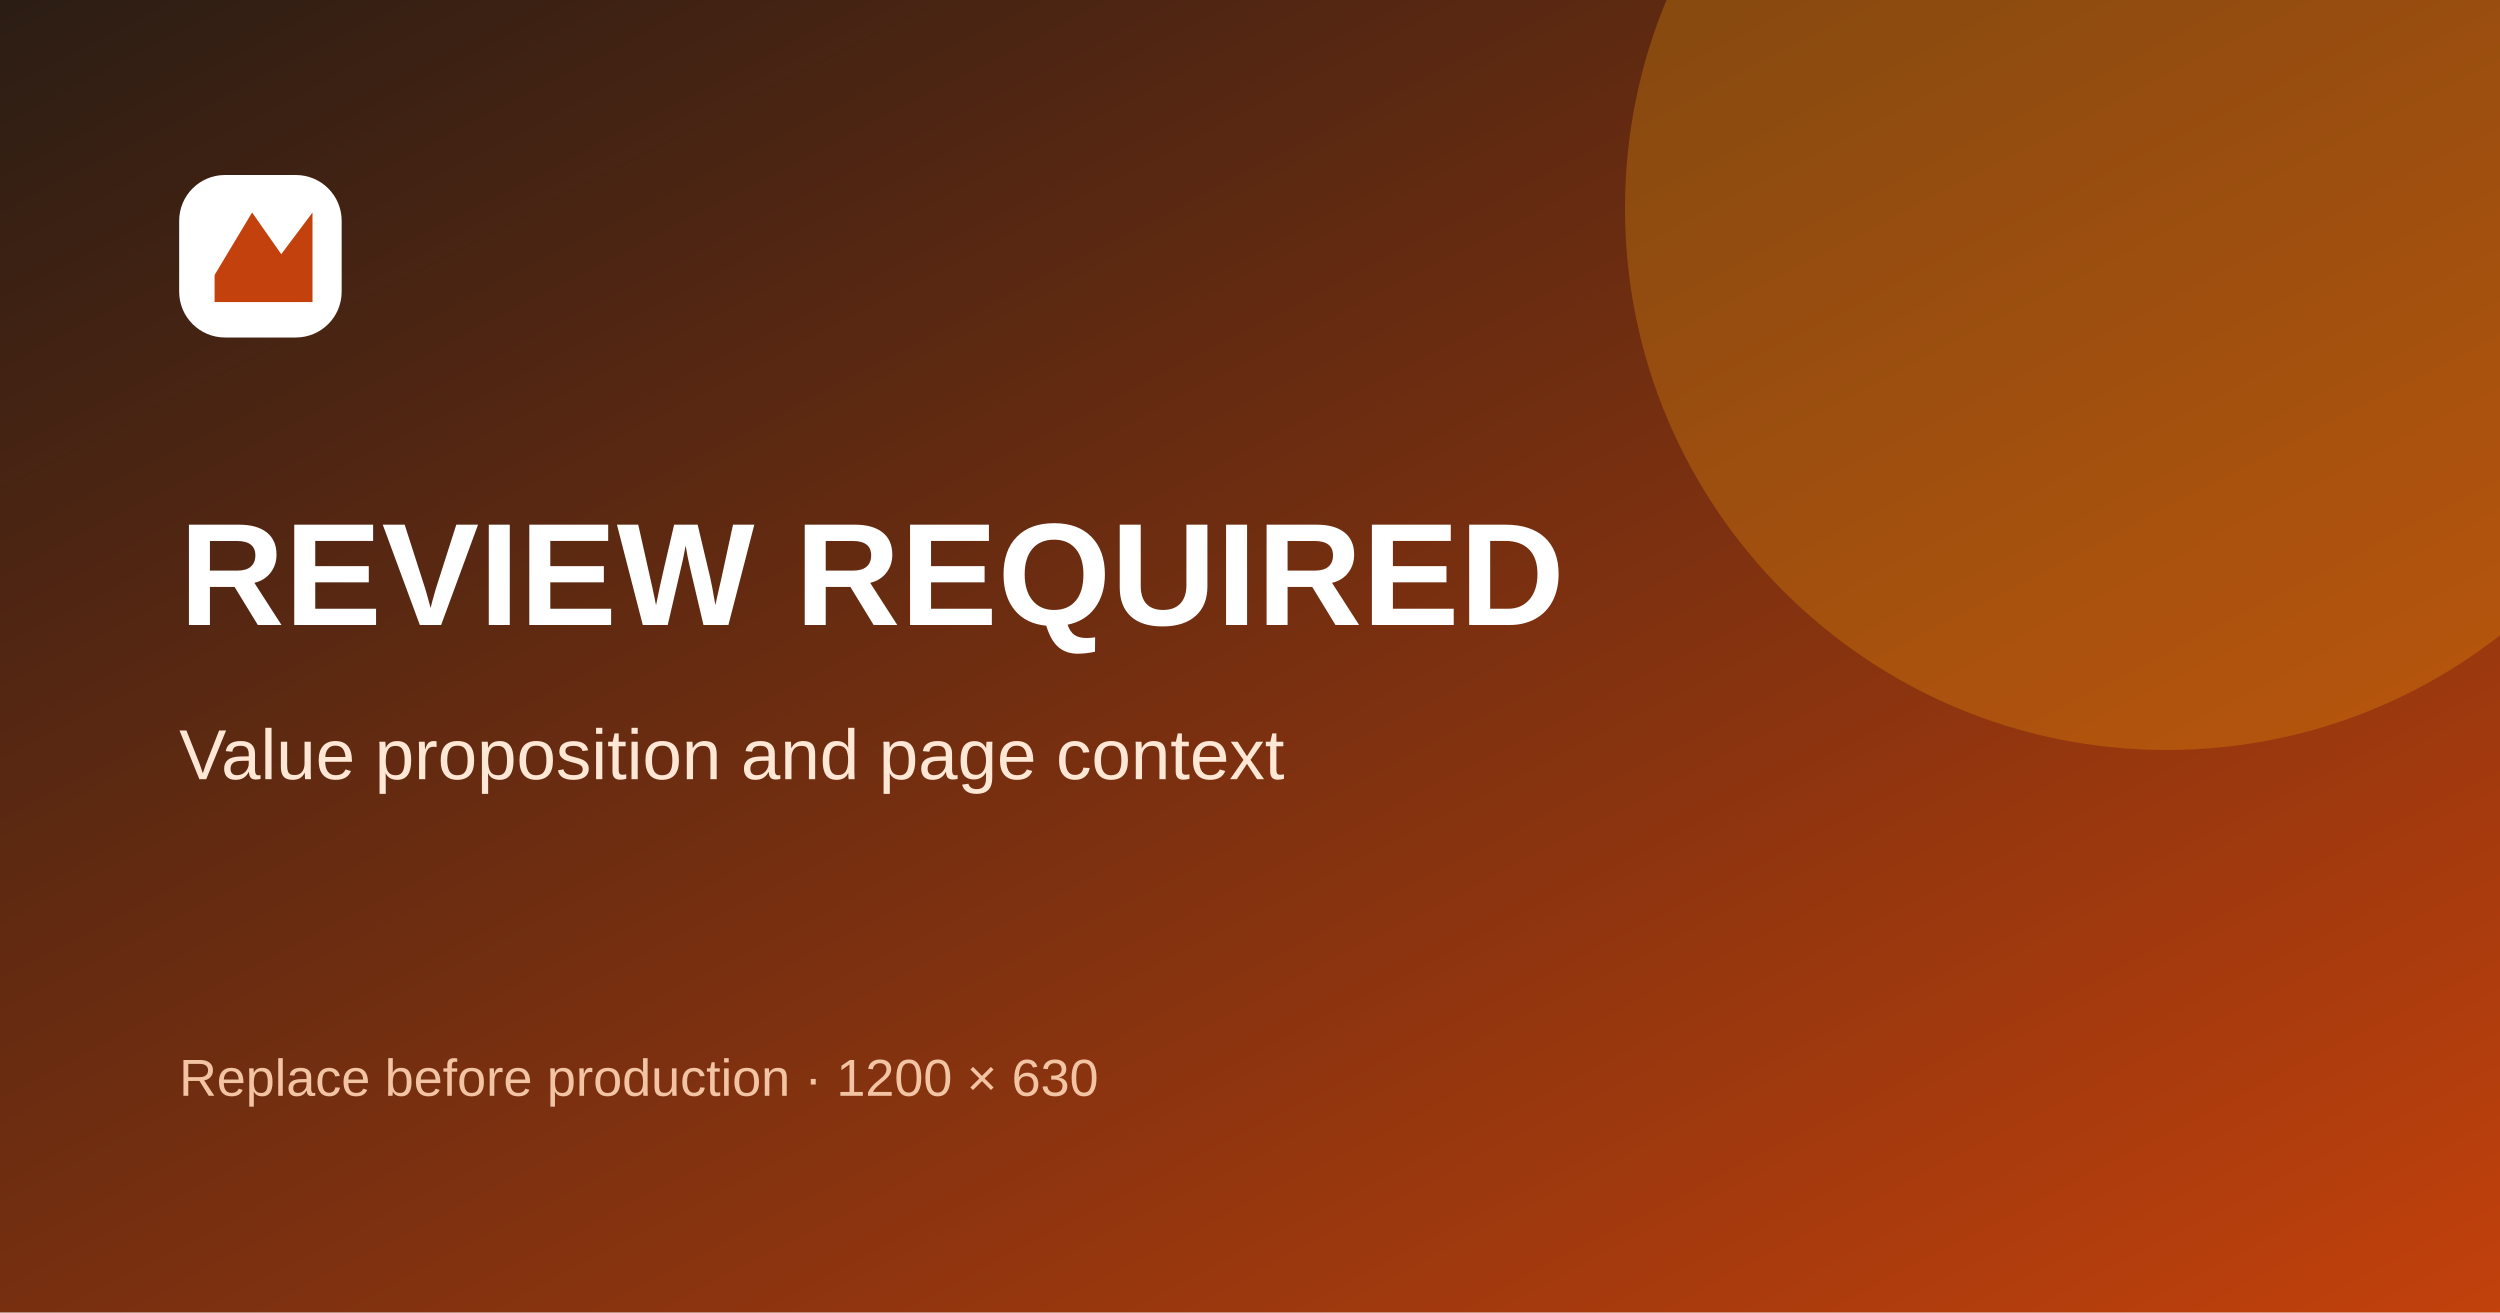
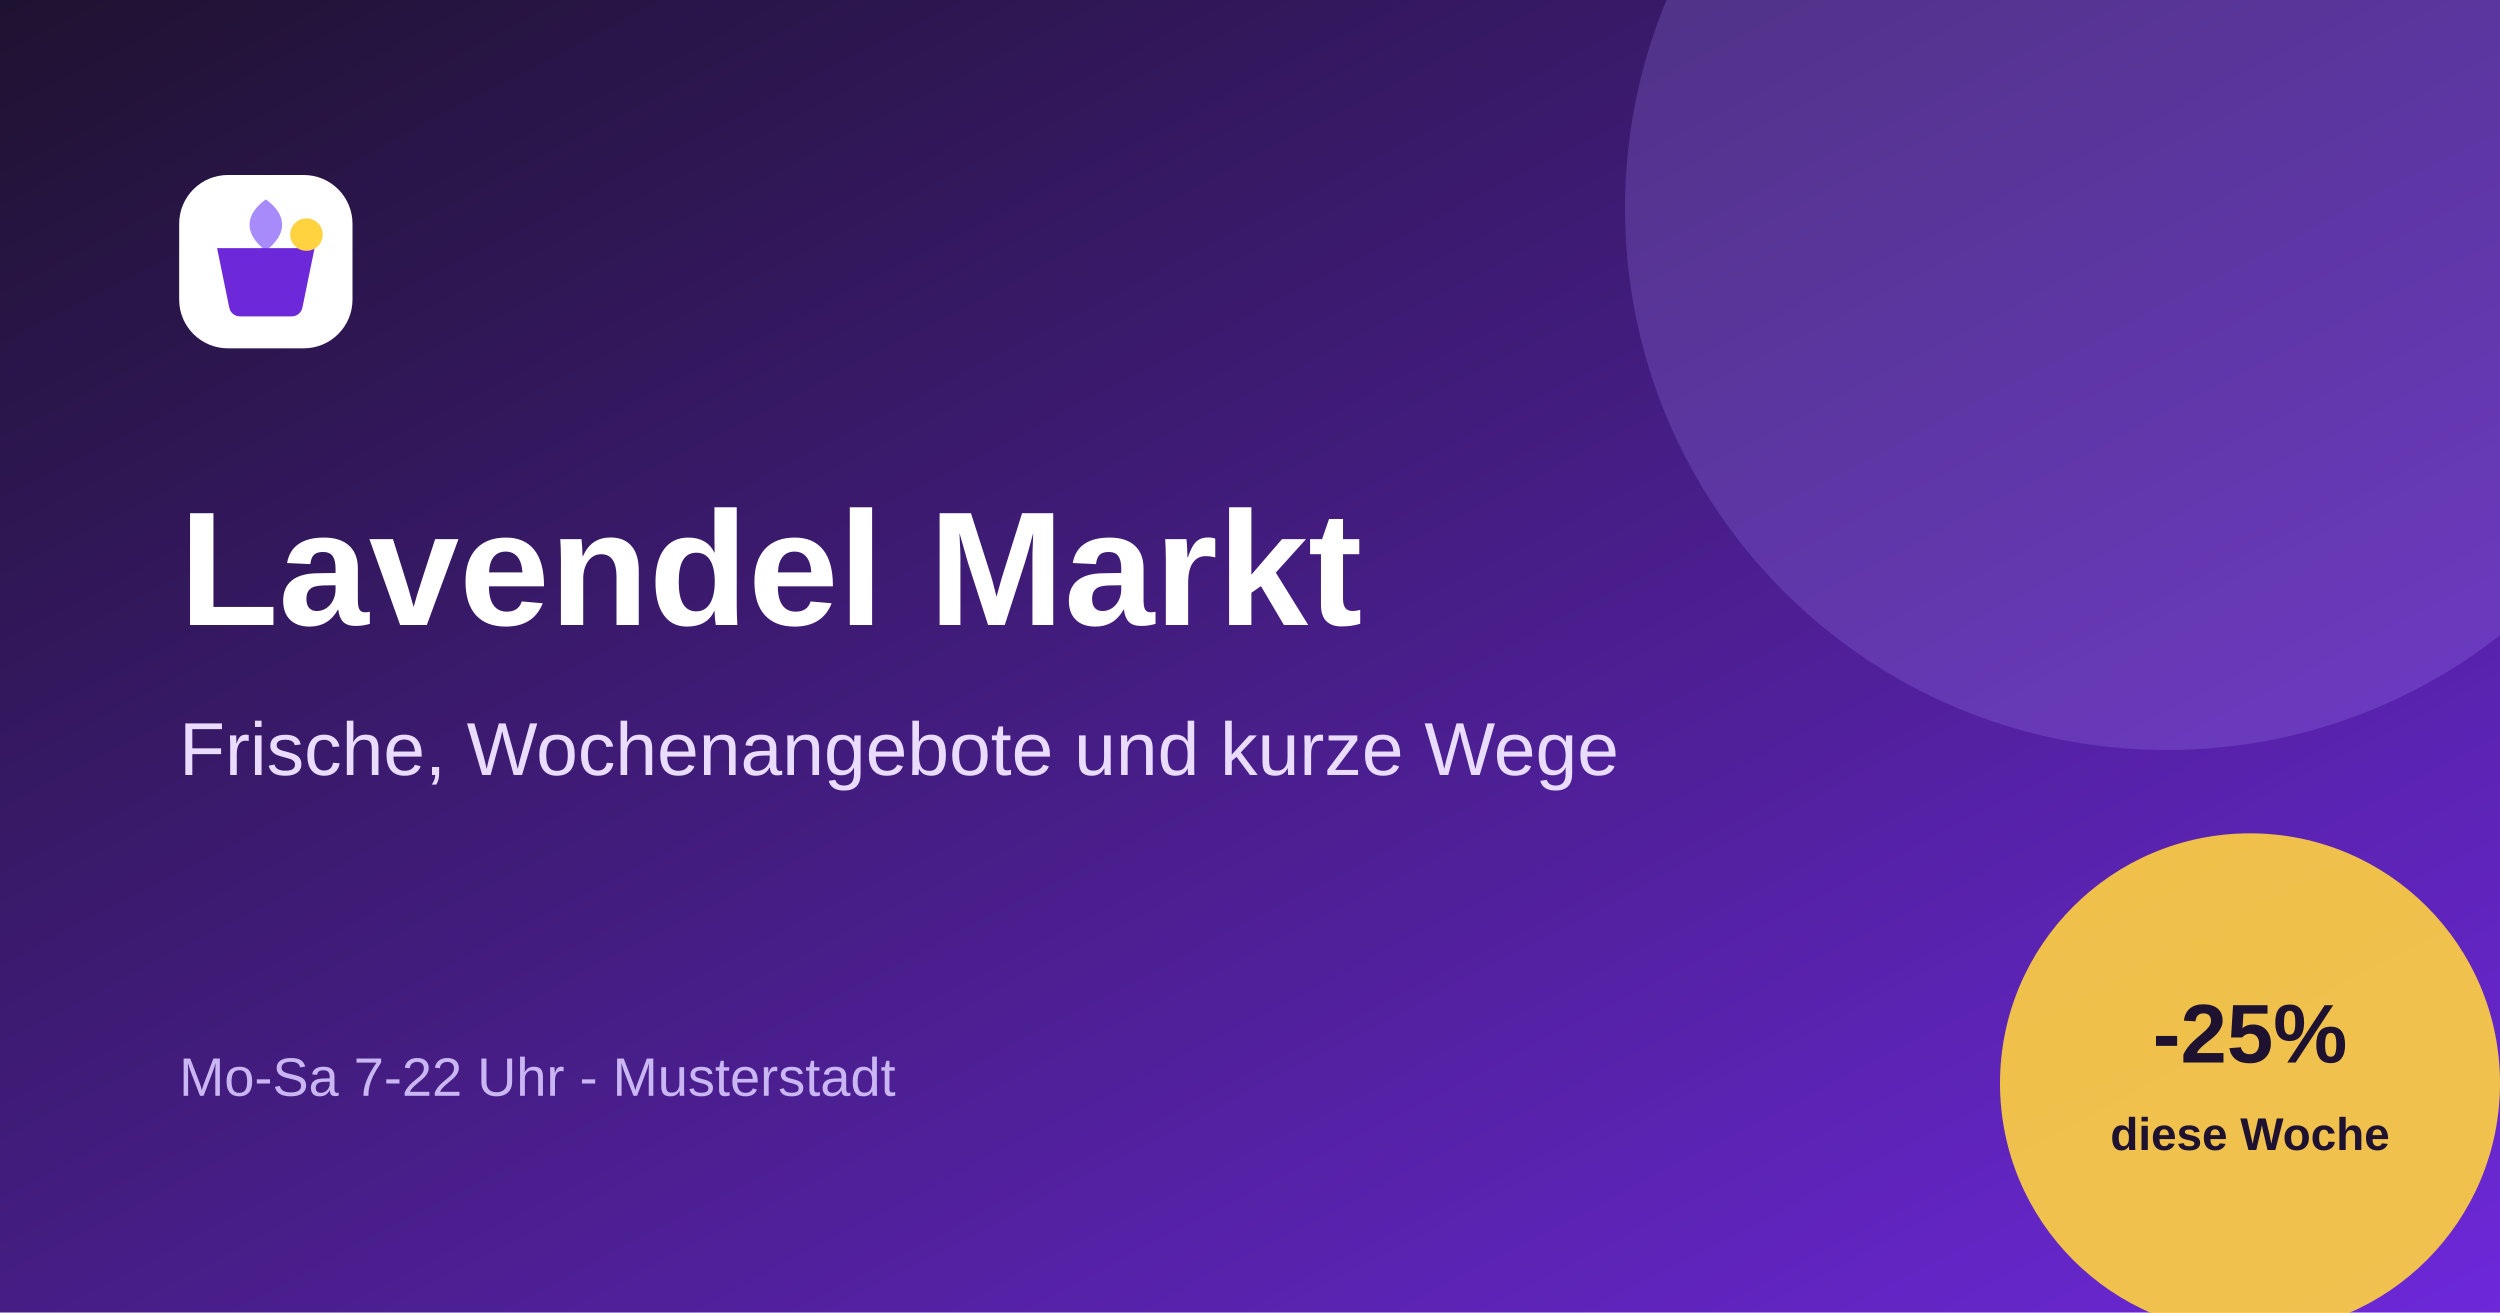
<svg xmlns="http://www.w3.org/2000/svg" width="1200" height="630" viewBox="0 0 1200 630">
  <defs>
    <linearGradient id="g" x1="0" y1="0" x2="1" y2="1">
-       <stop stop-color="#2b1d14" />
-       <stop offset="1" stop-color="#c2410c" />
+       <stop stop-color="#1e1230" />
+       <stop offset="1" stop-color="#6d28d9" />
    </linearGradient>
  </defs>
  <rect width="1200" height="630" fill="url(#g)" />
-   <circle cx="1040" cy="100" r="260" fill="#f59e0b" opacity=".28" />
-   <rect x="86" y="84" width="78" height="78" rx="22" fill="#fff" />
-   <path d="m103 132 18-30 14 20 15-20v43h-47Z" fill="#c2410c" />
-   <text x="86" y="300" fill="#fff" font-family="Arial, sans-serif" font-size="70" font-weight="700">REVIEW REQUIRED</text>
-   <text x="86" y="374" fill="#ffe7d6" font-family="Arial, sans-serif" font-size="34">Value proposition and page context</text>
-   <text x="86" y="526" fill="#f2c4a3" font-family="Arial, sans-serif" font-size="25">Replace before production · 1200 × 630</text>
+   <circle cx="1040" cy="100" r="260" fill="#a78bfa" opacity=".22" />
+   <circle cx="1080" cy="520" r="120" fill="#ffd23f" opacity=".9" />
+   <text x="1080" y="510" fill="#1e1230" font-family="Arial, sans-serif" font-size="40" font-weight="700" text-anchor="middle">-25%</text>
+   <text x="1080" y="552" fill="#1e1230" font-family="Arial, sans-serif" font-size="22" font-weight="700" text-anchor="middle">diese Woche</text>
+   <g transform="translate(86 84) scale(1.3)">
+     <rect width="64" height="64" rx="18" fill="#ffffff" />
+     <path d="M32 9c7 5 9 12 0 19-9-7-7-14 0-19Z" fill="#a78bfa" />
+     <path d="M14 27h36l-4.5 22a4 4 0 0 1-3.9 3.2H22.4a4 4 0 0 1-3.9-3.2Z" fill="#6d28d9" />
+     <circle cx="47" cy="22" r="6" fill="#ffd23f" />
+   </g>
+   <text x="86" y="300" fill="#ffffff" font-family="Arial, sans-serif" font-size="78" font-weight="700">Lavendel Markt</text>
+   <text x="86" y="372" fill="#e9dcff" font-family="Arial, sans-serif" font-size="36">Frische, Wochenangebote und kurze Wege</text>
+   <text x="86" y="526" fill="#c9b6f2" font-family="Arial, sans-serif" font-size="26">Mo-Sa 7-22 Uhr - Musterstadt</text>
</svg>
